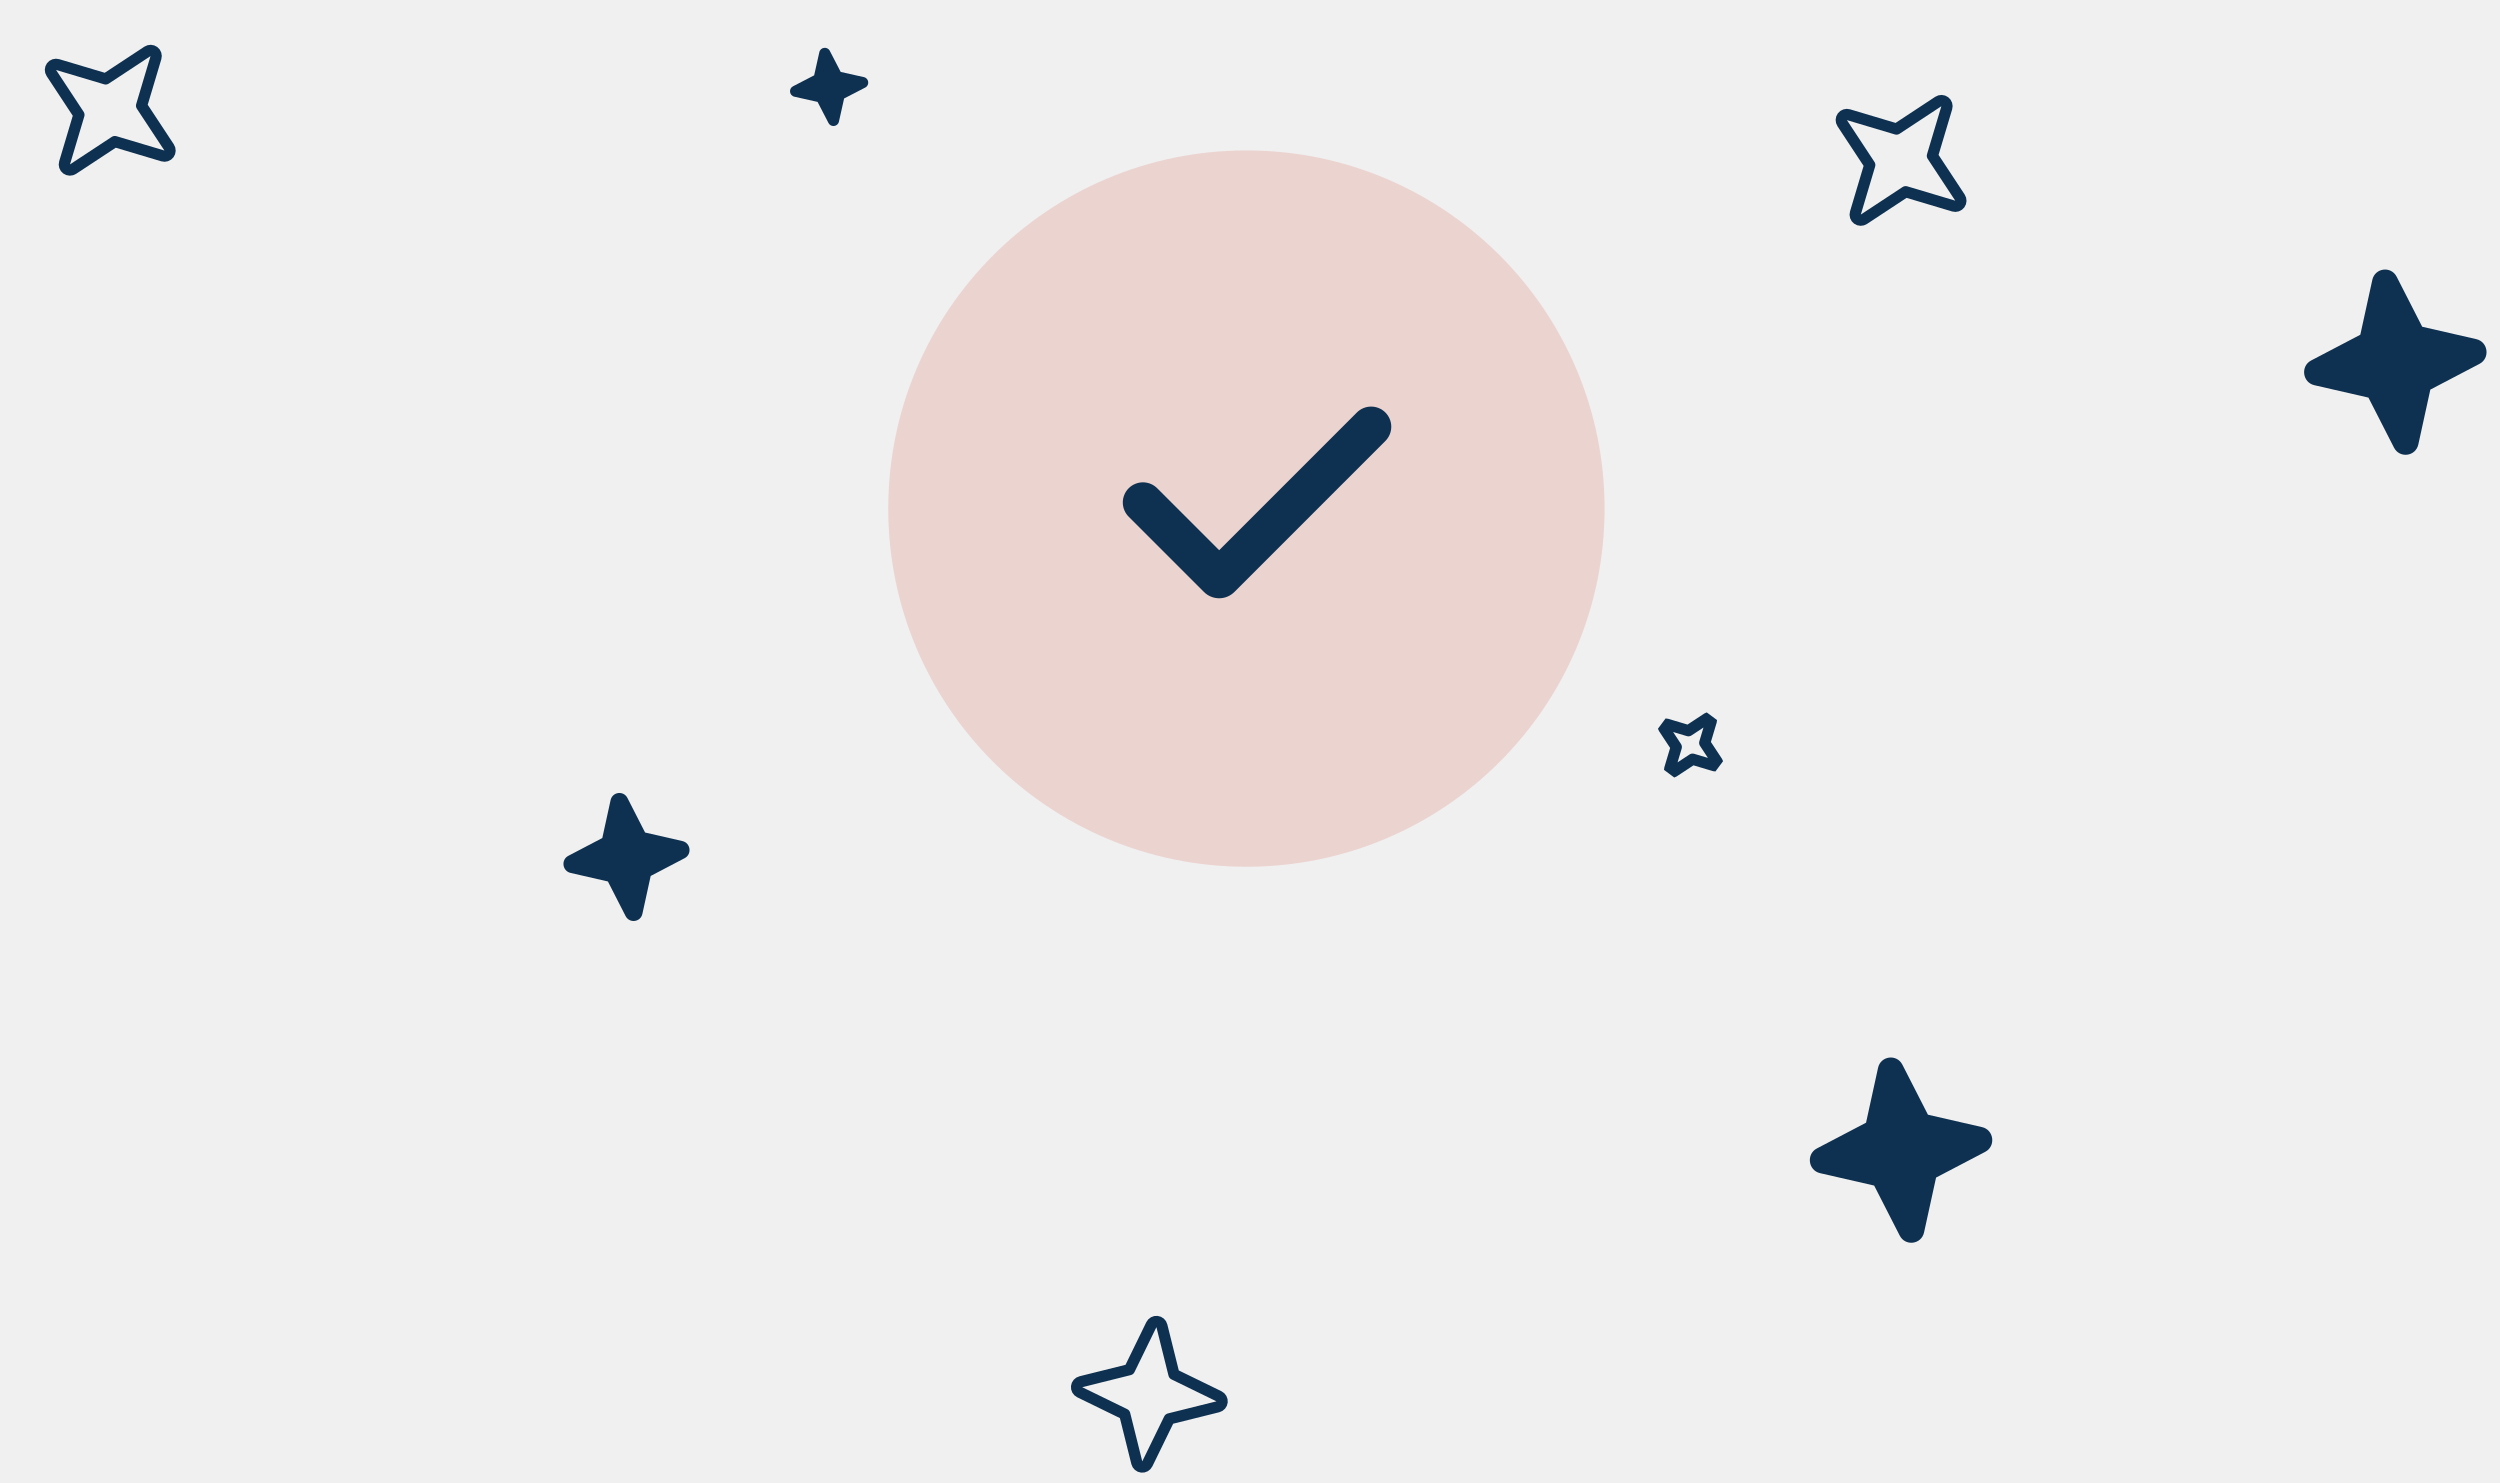
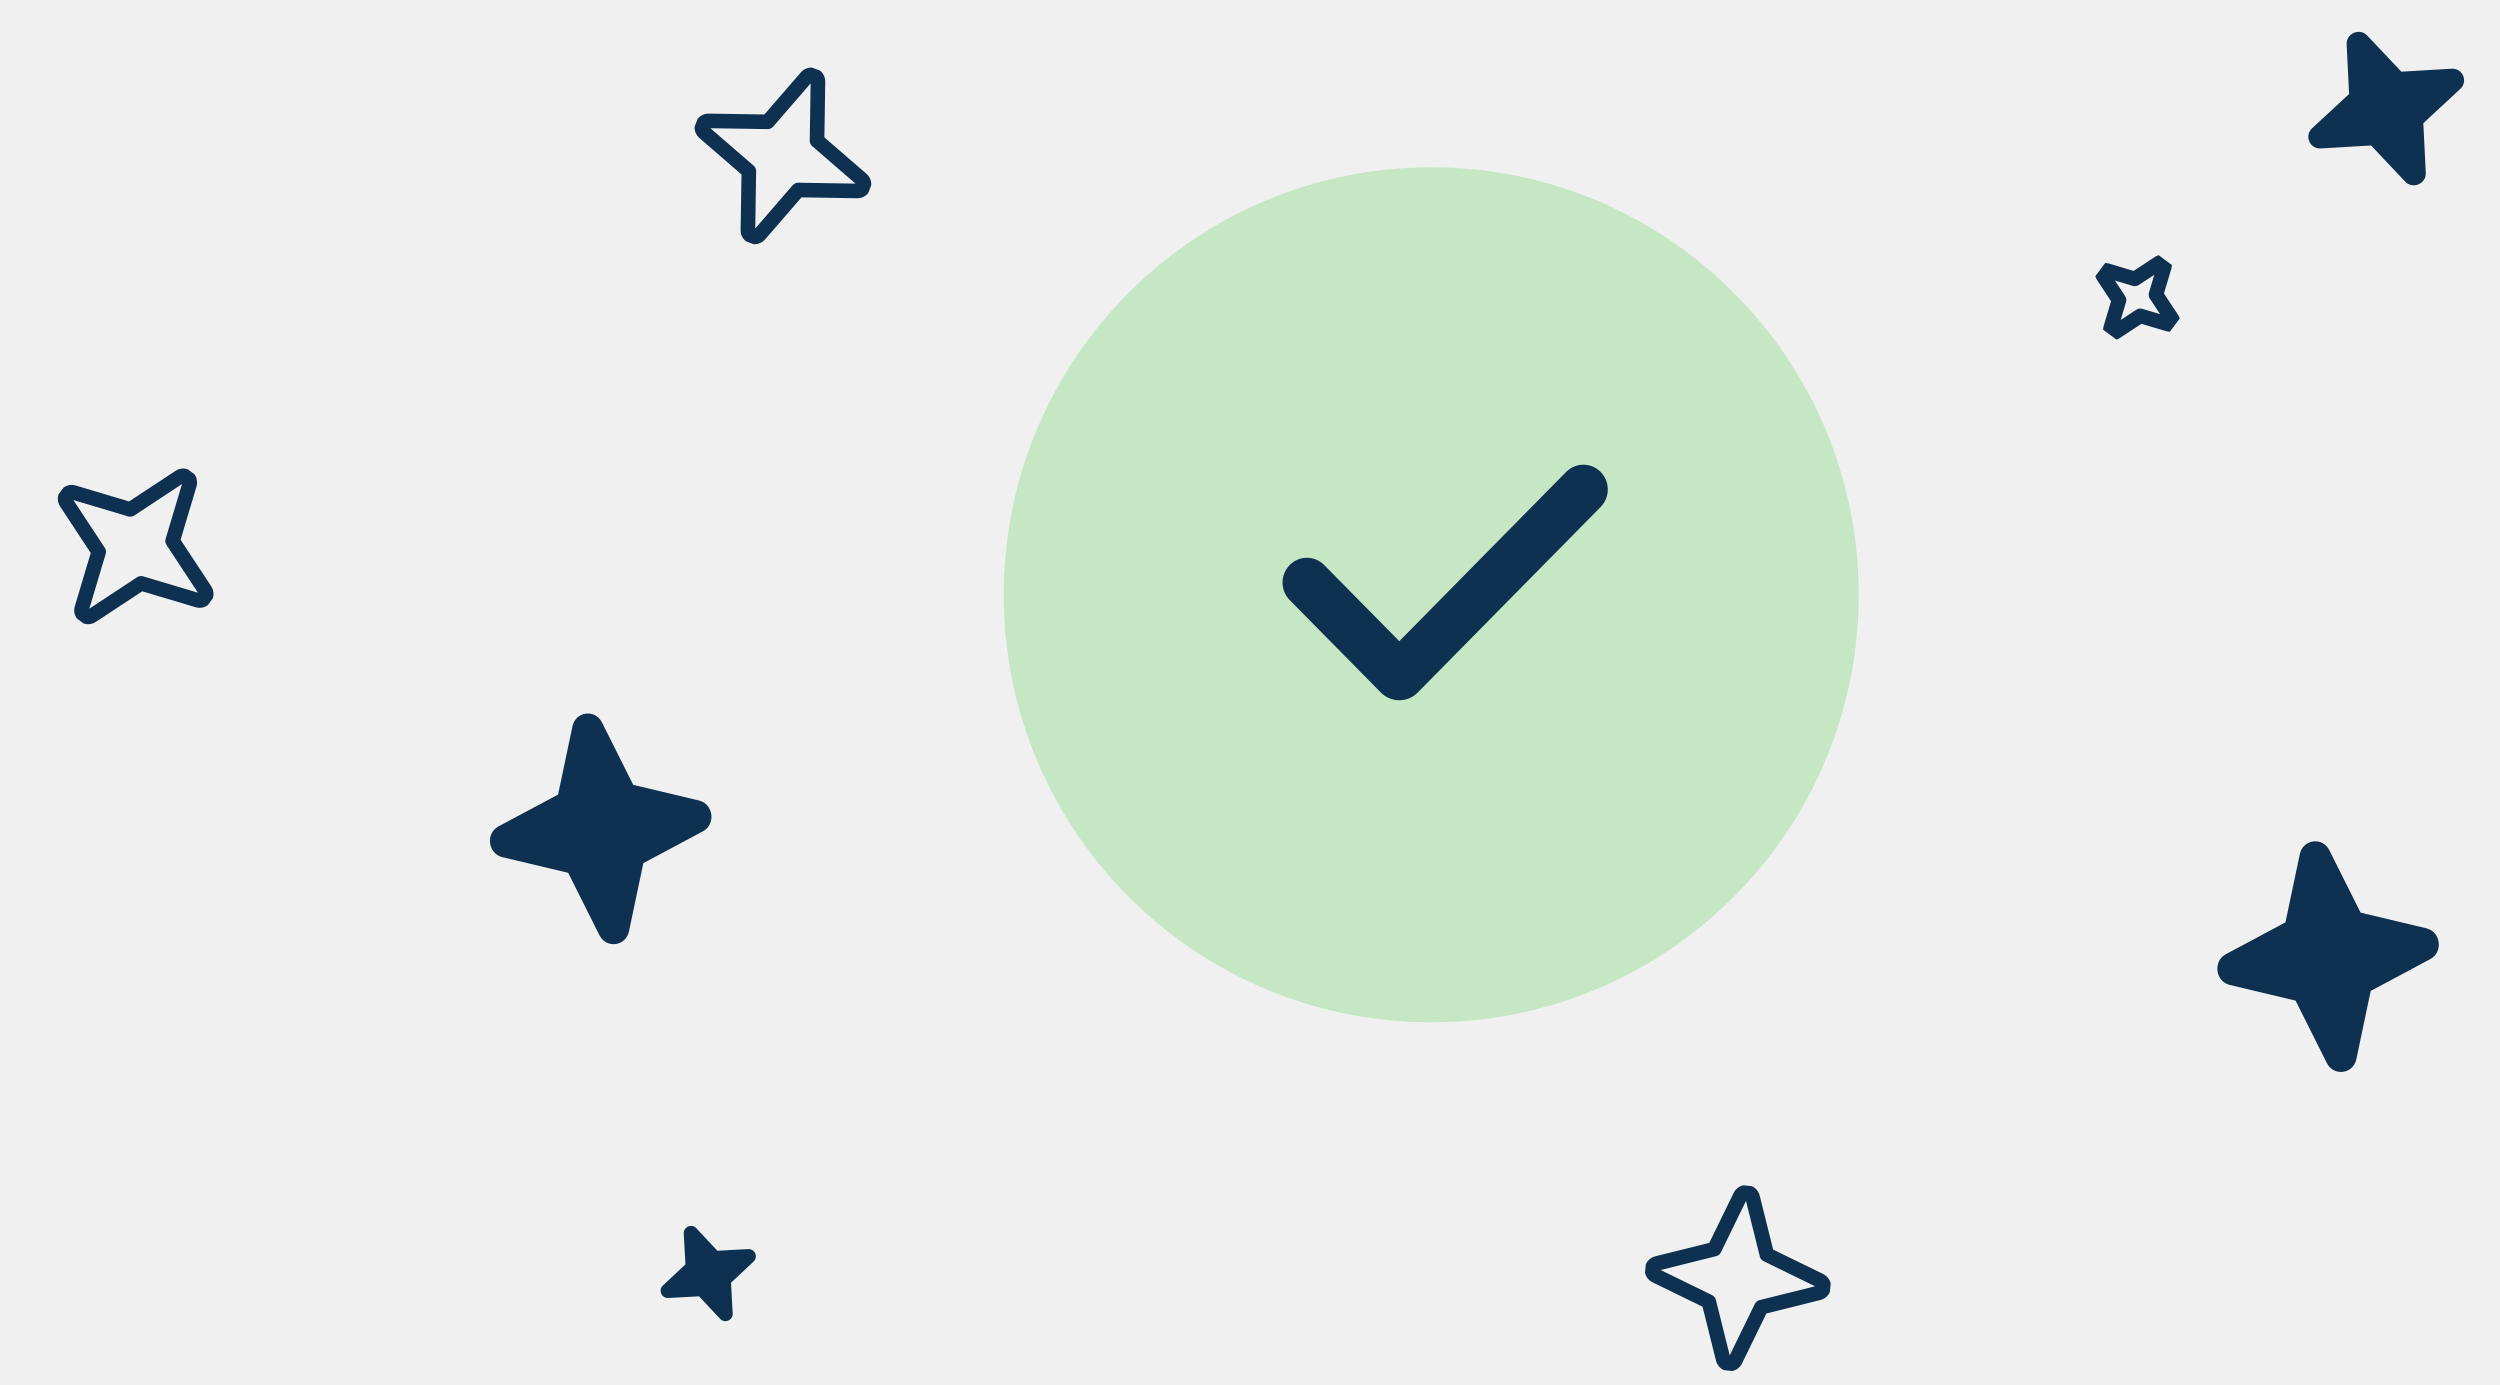
- <svg xmlns="http://www.w3.org/2000/svg" width="349" height="207" viewBox="0 0 349 207" fill="none">
-   <circle cx="174" cy="71" r="50" fill="#E1877D" fill-opacity="0.27" />
-   <path fill-rule="evenodd" clip-rule="evenodd" d="M193.398 57.583C193.926 58.111 194.222 58.826 194.222 59.572C194.222 60.317 193.926 61.032 193.398 61.56L172.318 82.641C172.039 82.919 171.708 83.14 171.344 83.291C170.98 83.442 170.59 83.519 170.196 83.519C169.802 83.519 169.412 83.442 169.048 83.291C168.684 83.14 168.353 82.919 168.075 82.641L157.601 72.169C157.332 71.909 157.118 71.599 156.971 71.256C156.823 70.913 156.746 70.544 156.742 70.17C156.739 69.797 156.81 69.426 156.952 69.081C157.093 68.735 157.302 68.421 157.566 68.157C157.83 67.893 158.144 67.684 158.49 67.543C158.835 67.401 159.206 67.33 159.579 67.333C159.953 67.337 160.322 67.414 160.665 67.561C161.008 67.709 161.318 67.923 161.578 68.192L170.195 76.809L189.42 57.583C189.681 57.322 189.991 57.114 190.332 56.973C190.674 56.831 191.039 56.759 191.409 56.759C191.778 56.759 192.144 56.831 192.486 56.973C192.827 57.114 193.137 57.322 193.398 57.583Z" fill="#0E3151" />
-   <g clip-path="url(#clip0_377_591)">
-     <path d="M22.737 21.768L16.033 19.765L10.191 23.613C10.057 23.701 9.9 23.746 9.74 23.741C9.579 23.737 9.424 23.683 9.296 23.587C9.167 23.492 9.071 23.359 9.021 23.207C8.97 23.055 8.968 22.891 9.014 22.737L11.016 16.033L7.168 10.19C7.08 10.056 7.035 9.899 7.039 9.739C7.044 9.578 7.098 9.423 7.193 9.295C7.289 9.166 7.422 9.07 7.574 9.02C7.726 8.969 7.89 8.967 8.043 9.013L14.749 11.016L20.591 7.168C20.725 7.08 20.883 7.035 21.043 7.039C21.203 7.044 21.358 7.098 21.487 7.193C21.616 7.289 21.712 7.422 21.762 7.574C21.813 7.726 21.815 7.89 21.769 8.043L19.765 14.749L23.613 20.59C23.701 20.724 23.746 20.882 23.741 21.042C23.737 21.202 23.683 21.357 23.587 21.486C23.492 21.614 23.359 21.711 23.207 21.761C23.055 21.812 22.891 21.814 22.737 21.768Z" stroke="#0E3151" stroke-width="1.571" stroke-linecap="round" stroke-linejoin="round" />
+ <svg xmlns="http://www.w3.org/2000/svg" width="269" height="149" viewBox="0 0 269 149" fill="none">
+   <circle cx="154" cy="64" r="46" fill="#94DB90" fill-opacity="0.46" />
+   <path fill-rule="evenodd" clip-rule="evenodd" d="M172.231 50.781C172.723 51.281 173 51.958 173 52.664C173 53.371 172.723 54.048 172.231 54.548L152.545 74.517C152.285 74.781 151.976 74.99 151.636 75.133C151.296 75.276 150.932 75.35 150.564 75.35C150.196 75.35 149.832 75.276 149.492 75.133C149.152 74.99 148.843 74.781 148.583 74.517L138.802 64.597C138.551 64.352 138.351 64.058 138.213 63.733C138.076 63.408 138.003 63.058 138 62.704C137.997 62.351 138.064 62 138.196 61.672C138.328 61.345 138.523 61.047 138.769 60.797C139.016 60.547 139.309 60.349 139.632 60.215C139.955 60.081 140.301 60.014 140.649 60.017C140.998 60.02 141.343 60.094 141.663 60.233C141.983 60.373 142.273 60.576 142.516 60.83L150.563 68.993L168.515 50.781C168.759 50.533 169.049 50.337 169.368 50.203C169.687 50.069 170.028 50 170.373 50C170.718 50 171.06 50.069 171.379 50.203C171.698 50.337 171.987 50.533 172.231 50.781Z" fill="#0E3151" />
+   <g clip-path="url(#clip0_782_1169)">
+     <path d="M80.476 24.778L80.575 18.418L75.767 14.256C75.657 14.16 75.579 14.033 75.543 13.892C75.508 13.751 75.517 13.602 75.569 13.466C75.621 13.33 75.713 13.213 75.834 13.131C75.954 13.05 76.097 13.007 76.243 13.009L82.603 13.108L86.766 8.299C86.861 8.189 86.988 8.111 87.129 8.075C87.271 8.04 87.42 8.049 87.556 8.101C87.692 8.152 87.809 8.245 87.89 8.366C87.972 8.486 88.015 8.629 88.012 8.775L87.913 15.136L92.722 19.299C92.832 19.394 92.91 19.521 92.946 19.663C92.981 19.804 92.972 19.953 92.921 20.089C92.869 20.225 92.776 20.342 92.655 20.423C92.535 20.505 92.392 20.548 92.246 20.546L85.885 20.446L81.723 25.254C81.627 25.364 81.5 25.442 81.359 25.477C81.218 25.513 81.069 25.504 80.933 25.452C80.797 25.4 80.68 25.308 80.598 25.187C80.516 25.067 80.474 24.924 80.476 24.778Z" stroke="#0E3151" stroke-width="1.571" stroke-linecap="round" stroke-linejoin="round" />
  </g>
-   <g clip-path="url(#clip1_377_591)">
-     <path d="M239.334 106.895L236.287 105.984L233.632 107.733C233.571 107.773 233.499 107.794 233.426 107.791C233.353 107.789 233.283 107.765 233.225 107.721C233.166 107.678 233.122 107.618 233.1 107.548C233.077 107.479 233.075 107.405 233.096 107.335L234.007 104.288L232.257 101.632C232.217 101.571 232.197 101.499 232.199 101.427C232.201 101.354 232.225 101.283 232.269 101.225C232.312 101.166 232.373 101.123 232.442 101.1C232.511 101.077 232.586 101.076 232.655 101.097L235.703 102.007L238.359 100.258C238.42 100.218 238.491 100.198 238.564 100.2C238.637 100.202 238.708 100.226 238.766 100.27C238.824 100.313 238.868 100.374 238.891 100.443C238.914 100.512 238.915 100.586 238.894 100.656L237.983 103.704L239.732 106.359C239.772 106.42 239.793 106.492 239.791 106.565C239.789 106.637 239.764 106.708 239.721 106.766C239.677 106.825 239.617 106.868 239.548 106.891C239.479 106.914 239.404 106.915 239.334 106.895Z" stroke="#0E3151" stroke-width="1.571" stroke-linecap="round" stroke-linejoin="round" />
+   <g clip-path="url(#clip1_782_1169)">
+     <path d="M233.335 34.895L230.288 33.984L227.632 35.733C227.572 35.773 227.5 35.794 227.427 35.791C227.354 35.789 227.284 35.765 227.225 35.721C227.167 35.678 227.123 35.618 227.1 35.548C227.077 35.479 227.076 35.405 227.097 35.335L228.007 32.288L226.258 29.632C226.218 29.571 226.198 29.499 226.2 29.427C226.202 29.354 226.226 29.283 226.27 29.225C226.313 29.166 226.374 29.123 226.443 29.1C226.512 29.077 226.586 29.076 226.656 29.097L229.704 30.008L232.36 28.258C232.421 28.218 232.492 28.198 232.565 28.2C232.638 28.202 232.708 28.226 232.767 28.27C232.825 28.313 232.869 28.373 232.892 28.443C232.915 28.512 232.916 28.586 232.895 28.656L231.984 31.704L233.733 34.359C233.773 34.42 233.794 34.492 233.791 34.565C233.789 34.638 233.765 34.708 233.721 34.766C233.678 34.825 233.618 34.868 233.548 34.891C233.479 34.914 233.405 34.916 233.335 34.895Z" stroke="#0E3151" stroke-width="1.571" stroke-linecap="round" stroke-linejoin="round" />
  </g>
-   <g clip-path="url(#clip2_377_591)">
-     <path d="M158.702 204.21L157.011 197.42L150.724 194.353C150.58 194.283 150.461 194.17 150.384 194.029C150.306 193.889 150.273 193.729 150.29 193.569C150.307 193.41 150.372 193.259 150.477 193.139C150.583 193.018 150.722 192.932 150.878 192.893L157.667 191.202L160.735 184.914C160.805 184.77 160.918 184.651 161.058 184.573C161.198 184.496 161.359 184.463 161.518 184.48C161.678 184.497 161.828 184.562 161.949 184.667C162.07 184.772 162.156 184.912 162.194 185.068L163.885 191.859L170.173 194.926C170.317 194.997 170.436 195.11 170.514 195.25C170.592 195.39 170.624 195.551 170.608 195.71C170.591 195.869 170.525 196.02 170.42 196.141C170.315 196.262 170.175 196.347 170.02 196.386L163.229 198.077L160.161 204.363C160.091 204.507 159.978 204.626 159.838 204.704C159.698 204.782 159.537 204.814 159.378 204.797C159.218 204.781 159.068 204.715 158.947 204.61C158.826 204.505 158.74 204.365 158.702 204.21Z" stroke="#0E3151" stroke-width="1.571" stroke-linecap="round" stroke-linejoin="round" />
+   <g clip-path="url(#clip2_782_1169)">
+     <path d="M185.405 146.229L183.868 140.057L178.153 137.269C178.022 137.205 177.914 137.102 177.843 136.975C177.773 136.847 177.743 136.701 177.758 136.556C177.774 136.411 177.833 136.275 177.929 136.165C178.024 136.055 178.151 135.977 178.293 135.942L184.465 134.404L187.254 128.688C187.317 128.557 187.42 128.449 187.548 128.378C187.675 128.308 187.821 128.278 187.966 128.293C188.111 128.309 188.247 128.368 188.357 128.464C188.467 128.559 188.545 128.686 188.58 128.828L190.118 135.001L195.834 137.79C195.965 137.854 196.073 137.957 196.144 138.084C196.214 138.211 196.244 138.358 196.229 138.502C196.213 138.647 196.154 138.784 196.058 138.894C195.963 139.004 195.836 139.082 195.694 139.117L189.521 140.654L186.732 146.369C186.668 146.5 186.566 146.608 186.438 146.679C186.311 146.749 186.165 146.779 186.02 146.764C185.875 146.749 185.738 146.689 185.628 146.593C185.518 146.498 185.44 146.371 185.405 146.229Z" stroke="#0E3151" stroke-width="1.571" stroke-linecap="round" stroke-linejoin="round" />
  </g>
-   <g clip-path="url(#clip3_377_591)">
-     <path d="M272.737 28.768L266.033 26.765L260.191 30.613C260.057 30.701 259.9 30.746 259.74 30.741C259.579 30.737 259.424 30.683 259.296 30.587C259.167 30.492 259.071 30.359 259.021 30.207C258.97 30.055 258.968 29.891 259.014 29.737L261.016 23.033L257.168 17.19C257.08 17.056 257.035 16.899 257.039 16.738C257.044 16.578 257.098 16.424 257.193 16.295C257.289 16.166 257.422 16.07 257.574 16.02C257.726 15.969 257.89 15.967 258.043 16.012L264.749 18.016L270.591 14.168C270.725 14.079 270.883 14.035 271.043 14.039C271.203 14.044 271.358 14.098 271.487 14.193C271.616 14.289 271.712 14.422 271.762 14.574C271.813 14.726 271.815 14.89 271.769 15.043L269.765 21.749L273.613 27.59C273.701 27.724 273.746 27.882 273.741 28.042C273.737 28.202 273.683 28.357 273.587 28.486C273.492 28.614 273.359 28.711 273.207 28.761C273.055 28.812 272.891 28.814 272.737 28.768Z" stroke="#0E3151" stroke-width="1.571" stroke-linecap="round" stroke-linejoin="round" />
+   <g clip-path="url(#clip3_782_1169)">
+     <path d="M21.275 64.588L15.18 62.767L9.87 66.265C9.748 66.345 9.605 66.385 9.459 66.381C9.313 66.377 9.173 66.328 9.056 66.241C8.939 66.154 8.851 66.034 8.805 65.895C8.76 65.757 8.757 65.608 8.799 65.468L10.62 59.374L7.121 54.062C7.041 53.941 7 53.797 7.004 53.652C7.008 53.506 7.057 53.365 7.144 53.248C7.231 53.131 7.352 53.044 7.49 52.998C7.628 52.952 7.778 52.95 7.917 52.992L14.013 54.813L19.324 51.314C19.446 51.234 19.589 51.194 19.735 51.198C19.881 51.202 20.021 51.251 20.138 51.338C20.255 51.425 20.343 51.545 20.389 51.684C20.434 51.822 20.437 51.971 20.395 52.111L18.573 58.206L22.071 63.517C22.151 63.639 22.192 63.782 22.188 63.928C22.184 64.073 22.135 64.214 22.048 64.331C21.961 64.448 21.84 64.535 21.702 64.581C21.564 64.627 21.415 64.629 21.275 64.588Z" stroke="#0E3151" stroke-width="1.571" stroke-linecap="round" stroke-linejoin="round" />
  </g>
-   <g clip-path="url(#clip4_377_591)">
-     <path fill-rule="evenodd" clip-rule="evenodd" d="M322.636 50.323C321.125 51.114 321.419 53.391 323.081 53.773L330.633 55.505L334.2 62.486C334.986 64.022 337.228 63.733 337.598 62.047L339.275 54.389L346.139 50.795C347.649 50.004 347.355 47.727 345.693 47.345L338.141 45.613L334.574 38.632C333.788 37.096 331.546 37.385 331.176 39.071L329.5 46.729L322.636 50.323Z" fill="#0E3151" />
+   <g clip-path="url(#clip4_782_1169)">
+     <path fill-rule="evenodd" clip-rule="evenodd" d="M53.635 88.921C52.224 89.676 52.506 91.861 54.063 92.233L61.138 93.917L64.498 100.626C65.239 102.102 67.337 101.831 67.677 100.215L69.224 92.873L75.638 89.446C77.049 88.691 76.767 86.506 75.21 86.134L68.136 84.45L64.775 77.741C64.035 76.265 61.937 76.536 61.596 78.152L60.05 85.494L53.635 88.921Z" fill="#0E3151" />
  </g>
-   <g clip-path="url(#clip5_377_591)">
-     <path fill-rule="evenodd" clip-rule="evenodd" d="M253.636 160.323C252.125 161.114 252.419 163.391 254.081 163.773L261.633 165.505L265.2 172.486C265.986 174.022 268.228 173.733 268.598 172.047L270.275 164.389L277.139 160.795C278.649 160.004 278.355 157.727 276.693 157.345L269.141 155.613L265.574 148.632C264.788 147.096 262.546 147.385 262.176 149.071L260.5 156.729L253.636 160.323Z" fill="#0E3151" />
+   <g clip-path="url(#clip5_782_1169)">
+     <path fill-rule="evenodd" clip-rule="evenodd" d="M239.501 102.671C238.09 103.426 238.372 105.612 239.929 105.983L247.003 107.668L250.364 114.376C251.104 115.853 253.202 115.582 253.543 113.966L255.089 106.623L261.504 103.197C262.915 102.442 262.633 100.256 261.076 99.885L254.001 98.2L250.641 91.492C249.9 90.015 247.802 90.286 247.461 91.902L245.915 99.245L239.501 102.671Z" fill="#0E3151" />
  </g>
-   <g clip-path="url(#clip6_377_591)">
-     <path fill-rule="evenodd" clip-rule="evenodd" d="M79.338 119.473C78.294 120.02 78.497 121.593 79.646 121.857L84.864 123.054L87.33 127.878C87.873 128.94 89.422 128.74 89.678 127.575L90.836 122.283L95.58 119.799C96.623 119.252 96.42 117.679 95.272 117.415L90.053 116.218L87.588 111.394C87.045 110.332 85.495 110.532 85.24 111.697L84.081 116.989L79.338 119.473Z" fill="#0E3151" />
+   <g clip-path="url(#clip6_782_1169)">
+     <path fill-rule="evenodd" clip-rule="evenodd" d="M254.71 3.823C253.9 2.967 252.441 3.589 252.498 4.766L252.763 10.114L248.788 13.796C247.914 14.606 248.527 16.044 249.717 15.973L255.125 15.652L258.803 19.544C259.612 20.4 261.072 19.778 261.014 18.601L260.75 13.253L264.724 9.571C265.599 8.76 264.986 7.323 263.795 7.393L258.387 7.714L254.71 3.823Z" fill="#0E3151" />
  </g>
-   <g clip-path="url(#clip7_377_591)">
-     <path fill-rule="evenodd" clip-rule="evenodd" d="M110.709 12.043C110.06 12.379 110.185 13.34 110.897 13.5L114.133 14.226L115.657 17.172C115.993 17.82 116.954 17.696 117.114 16.983L117.839 13.747L120.785 12.223C121.434 11.887 121.31 10.926 120.597 10.766L117.361 10.041L115.837 7.095C115.501 6.446 114.54 6.571 114.38 7.283L113.655 10.519L110.709 12.043Z" fill="#0E3151" />
+   <g clip-path="url(#clip7_782_1169)">
+     <path fill-rule="evenodd" clip-rule="evenodd" d="M74.924 132.159C74.425 131.626 73.533 132.007 73.573 132.736L73.753 136.048L71.331 138.314C70.798 138.813 71.178 139.704 71.907 139.665L75.219 139.485L77.485 141.907C77.984 142.44 78.876 142.059 78.837 141.33L78.656 138.018L81.078 135.753C81.611 135.254 81.231 134.362 80.502 134.401L77.19 134.581L74.924 132.159Z" fill="#0E3151" />
  </g>
  <defs>
-     <clipPath id="clip0_377_591">
-       <rect width="22" height="22" fill="white" transform="translate(17.6543 30.7817) rotate(-143.364)" />
+     <clipPath id="clip0_782_1169">
+       <rect width="20" height="20" fill="white" transform="translate(71.3354 22.5537) rotate(-69.1089)" />
    </clipPath>
-     <clipPath id="clip1_377_591">
-       <rect width="10" height="10" fill="white" transform="translate(237.023 110.992) rotate(-143.364)" />
+     <clipPath id="clip1_782_1169">
+       <rect width="10" height="10" fill="white" transform="translate(231.024 38.9917) rotate(-143.364)" />
    </clipPath>
-     <clipPath id="clip2_377_591">
-       <rect width="22" height="22" fill="white" transform="translate(148.355 204.426) rotate(-83.9853)" />
+     <clipPath id="clip2_782_1169">
+       <rect width="20" height="20" fill="white" transform="translate(176 146.426) rotate(-83.9853)" />
    </clipPath>
-     <clipPath id="clip3_377_591">
-       <rect width="22" height="22" fill="white" transform="translate(267.654 37.7817) rotate(-143.364)" />
+     <clipPath id="clip3_782_1169">
+       <rect width="20" height="20" fill="white" transform="translate(16.6538 72.7817) rotate(-143.364)" />
    </clipPath>
-     <clipPath id="clip4_377_591">
-       <rect width="26.047" height="25.649" fill="white" transform="translate(323.336 65.1179) rotate(-97.3592)" />
+     <clipPath id="clip4_782_1169">
+       <rect width="25" height="24" fill="white" transform="translate(54.3364 103.118) rotate(-97.3592)" />
    </clipPath>
-     <clipPath id="clip5_377_591">
-       <rect width="26.047" height="25.649" fill="white" transform="translate(254.336 175.118) rotate(-97.3592)" />
+     <clipPath id="clip5_782_1169">
+       <rect width="25" height="24" fill="white" transform="translate(240.202 116.868) rotate(-97.3592)" />
    </clipPath>
-     <clipPath id="clip6_377_591">
-       <rect width="18" height="17.725" fill="white" transform="translate(79.8213 129.697) rotate(-97.3592)" />
+     <clipPath id="clip6_782_1169">
+       <rect width="18" height="17.725" fill="white" transform="translate(245 7.06317) rotate(-23.1038)" />
    </clipPath>
-     <clipPath id="clip7_377_591">
-       <rect width="11" height="11" fill="white" transform="translate(110.997 18.2924) rotate(-97.3592)" />
+     <clipPath id="clip7_782_1169">
+       <rect width="11" height="11" fill="white" transform="translate(68.9875 134.132) rotate(-23.1038)" />
    </clipPath>
  </defs>
</svg>
